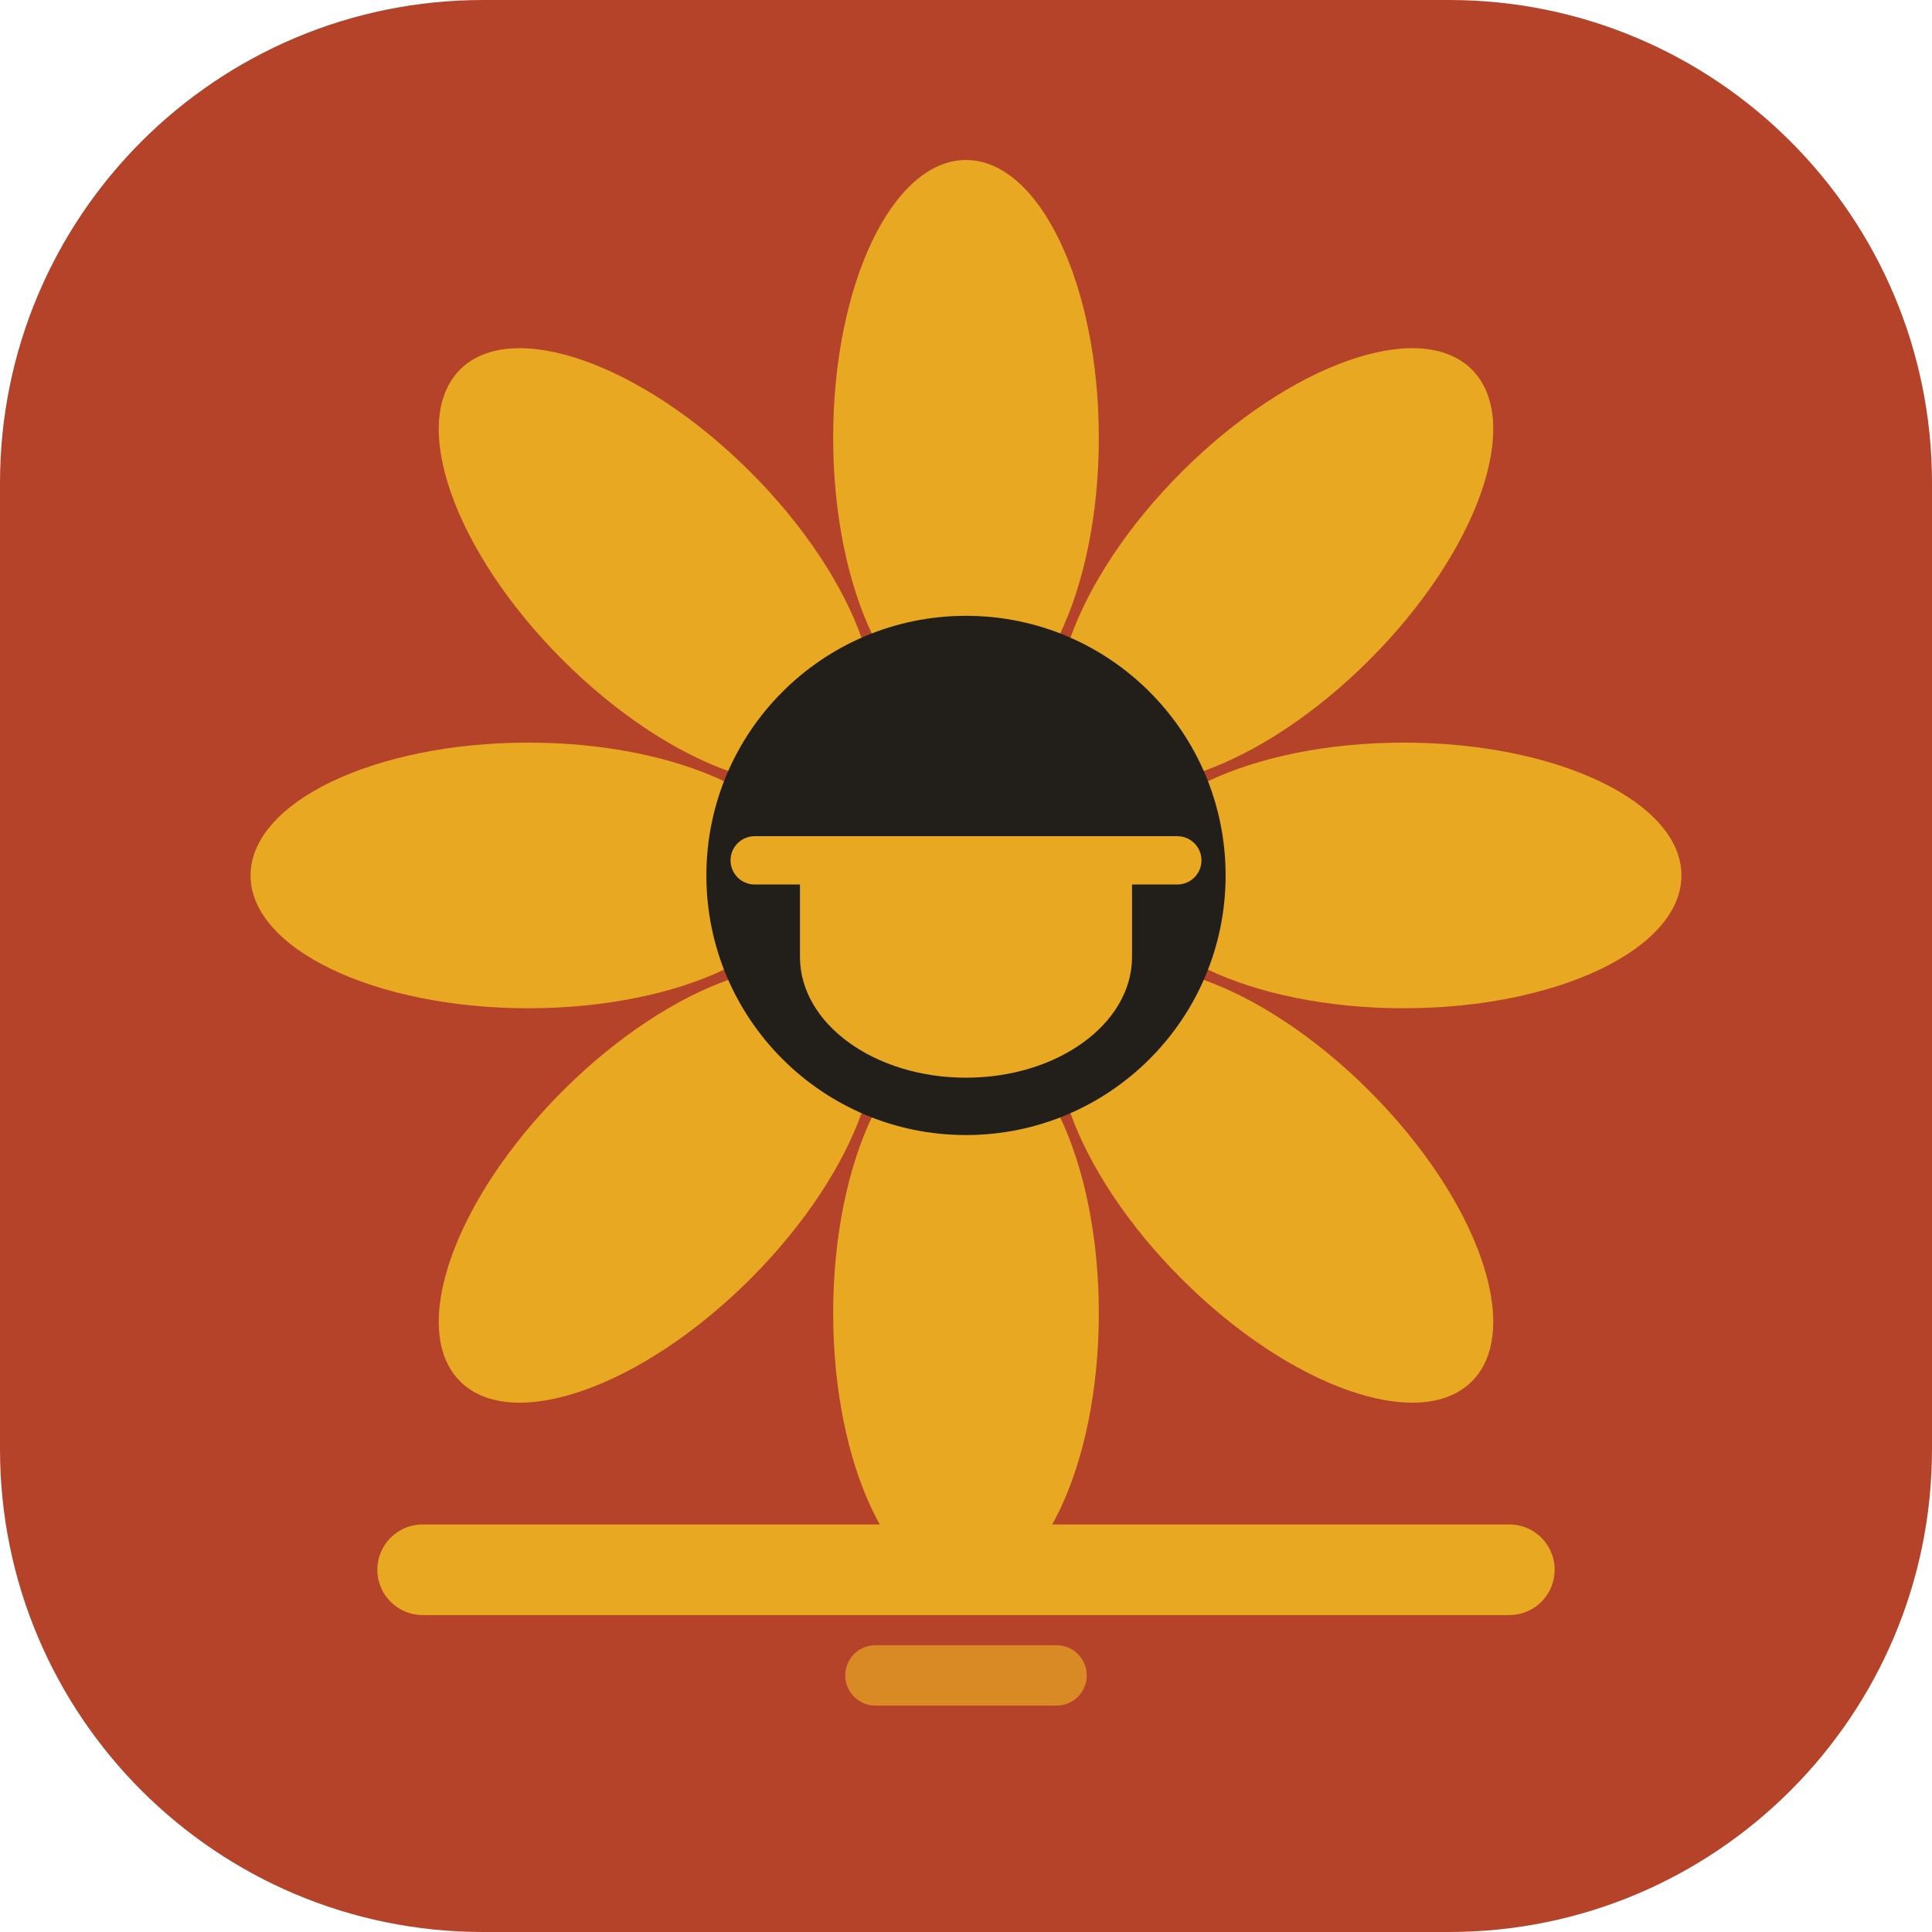
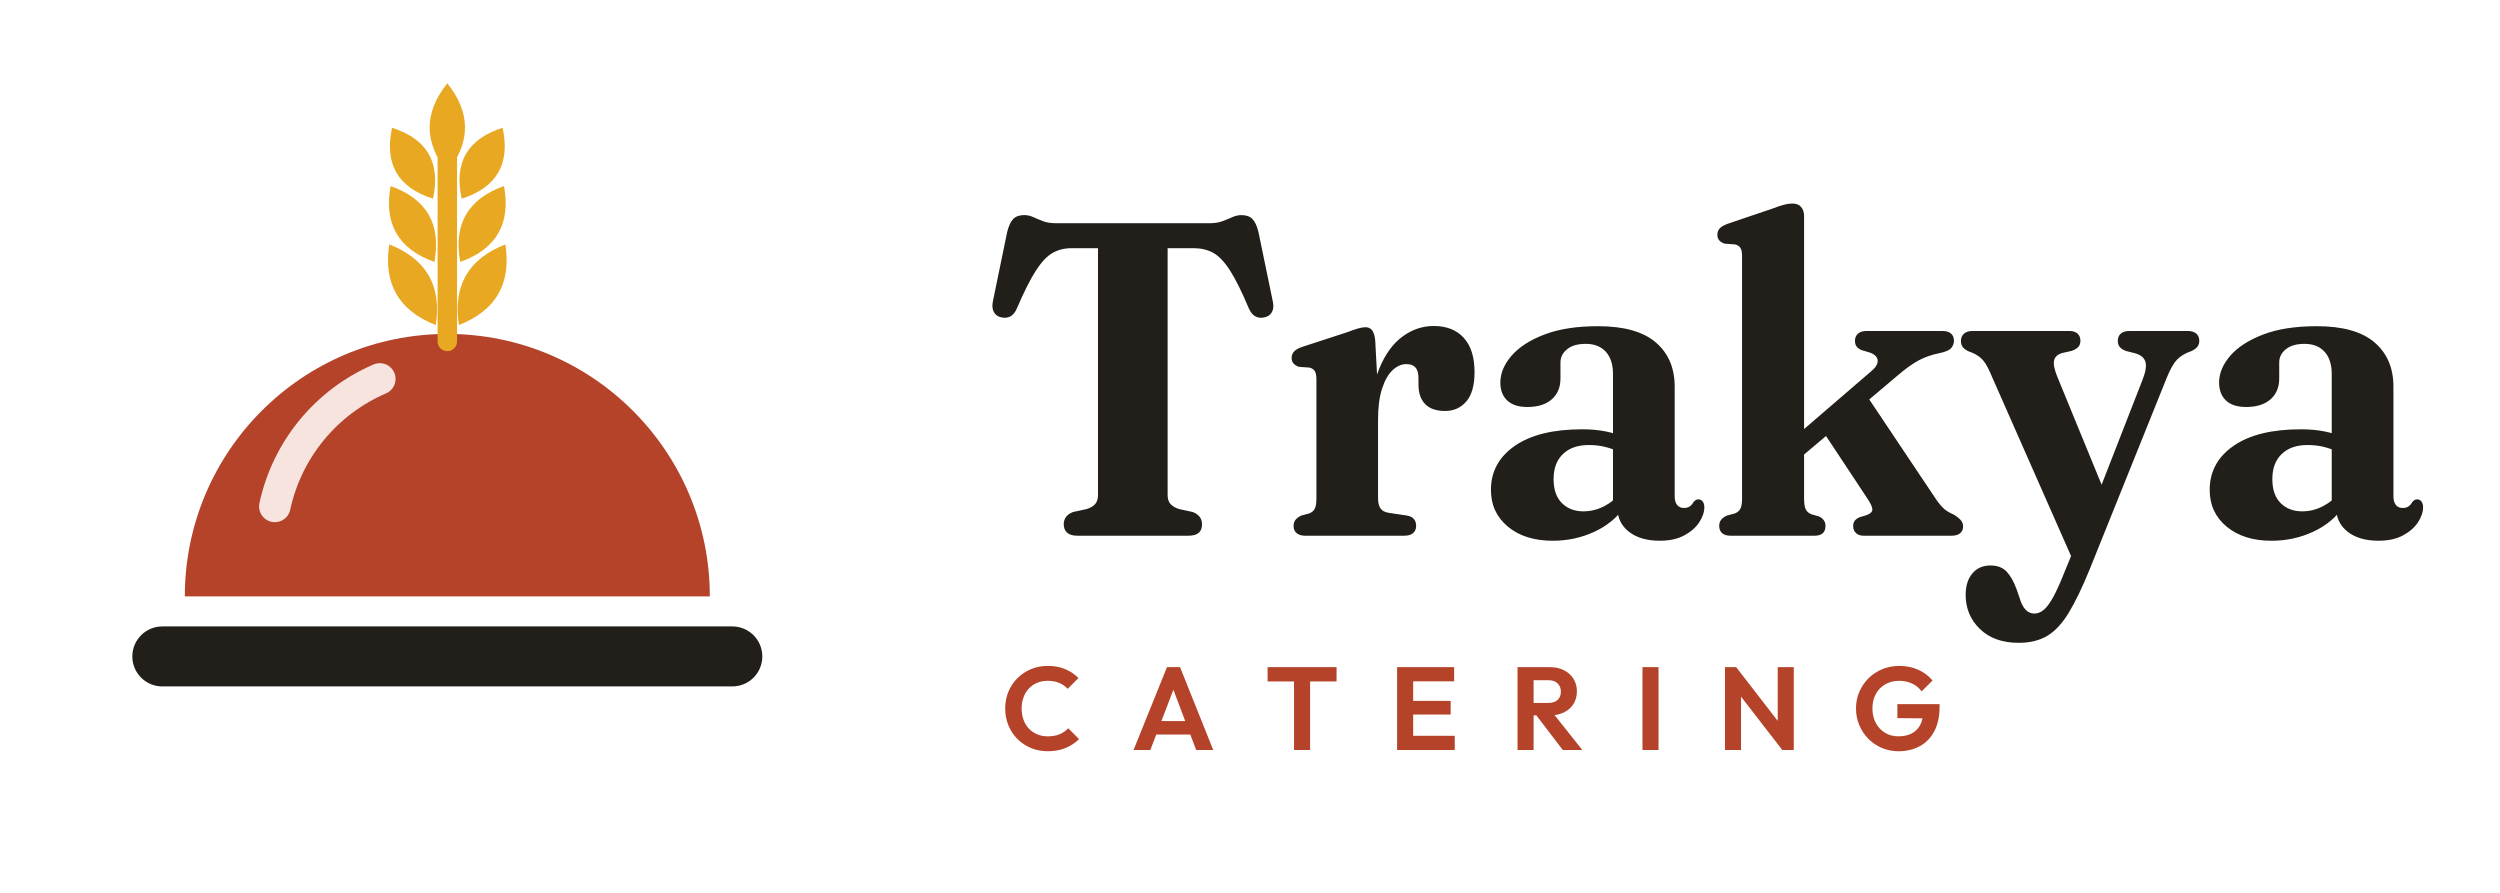
- <svg xmlns="http://www.w3.org/2000/svg" viewBox="0 0 64 64">
-   <rect width="64" height="64" rx="16" fill="#B4432A" />
-   <g fill="#E9A822" transform="translate(32 29)">
-     <ellipse rx="4.4" ry="9.2" cy="-14.5" />
-     <ellipse rx="4.4" ry="9.2" cy="-14.5" transform="rotate(45)" />
-     <ellipse rx="4.4" ry="9.2" cy="-14.5" transform="rotate(90)" />
-     <ellipse rx="4.4" ry="9.2" cy="-14.5" transform="rotate(135)" />
-     <ellipse rx="4.4" ry="9.2" cy="-14.5" transform="rotate(180)" />
-     <ellipse rx="4.4" ry="9.2" cy="-14.5" transform="rotate(225)" />
-     <ellipse rx="4.4" ry="9.2" cy="-14.5" transform="rotate(270)" />
-     <ellipse rx="4.4" ry="9.2" cy="-14.5" transform="rotate(315)" />
+ <svg xmlns="http://www.w3.org/2000/svg" viewBox="0 0 279.8 100" width="560" height="200" role="img" aria-label="Trakya Catering">
+   <g transform="translate(8 8.0) scale(0.84)">
+     <rect x="8" y="74" width="84" height="8" rx="4" fill="#221F1B" />
+     <path d="M15 70 A35 35 0 0 1 85 70 Z" fill="#B4432A" />
+     <path d="M27 58 A24 24 0 0 1 41 41" stroke="#F7E4DE" stroke-width="4.2" stroke-linecap="round" fill="none" />
+     <path d="M50 36 C50 27.36 50 16.12 50 9.64" stroke="#E9A822" stroke-width="2.592" stroke-linecap="round" fill="none" />
+     <path d="M0 -6.21 Q4.97 0 0 6.21 Q-4.97 0 0 -6.21 Z" transform="translate(45.36 28.44) rotate(-30)" fill="#E9A822" />
+     <path d="M0 -6.21 Q4.97 0 0 6.21 Q-4.97 0 0 -6.21 Z" transform="translate(54.64 28.44) rotate(30)" fill="#E9A822" />
+     <path d="M0 -5.84 Q4.97 0 0 5.84 Q-4.97 0 0 -5.84 Z" transform="translate(45.36 20.34) rotate(-30)" fill="#E9A822" />
+     <path d="M0 -5.84 Q4.97 0 0 5.84 Q-4.97 0 0 -5.84 Z" transform="translate(54.64 20.34) rotate(30)" fill="#E9A822" />
+     <path d="M0 -5.46 Q4.97 0 0 5.46 Q-4.97 0 0 -5.46 Z" transform="translate(45.36 12.24) rotate(-30)" fill="#E9A822" />
+     <path d="M0 -5.46 Q4.97 0 0 5.46 Q-4.97 0 0 -5.46 Z" transform="translate(54.64 12.24) rotate(30)" fill="#E9A822" />
+     <path d="M0 -5.90 Q4.72 0 0 5.90 Q-4.72 0 0 -5.90 Z" transform="translate(50.00 7.48) rotate(0)" fill="#E9A822" />
  </g>
-   <circle cx="32" cy="29" r="8.6" fill="#221F1B" />
-   <path d="M26.5 28.5h11v3.2a5.5 4 0 0 1-11 0z" fill="#E9A822" />
-   <path d="M25 28.5h14" stroke="#E9A822" stroke-width="1.6" stroke-linecap="round" />
-   <path d="M14 52h36" stroke="#E9A822" stroke-width="3" stroke-linecap="round" />
-   <path d="M29 55.5h6" stroke="#E9A822" stroke-width="2" stroke-linecap="round" opacity=".7" />
+   <g transform="translate(110.0 16.0)">
+     <path d="M8.172 9.0H25.37Q26.221 9.0 26.827 8.77Q27.433 8.54 27.932 8.317Q28.432 8.093 28.933 8.093Q29.754 8.093 30.177 8.531Q30.601 8.969 30.85 10L32.443 17.704Q32.625 18.457 32.36 18.945Q32.095 19.432 31.493 19.551Q30.937 19.667 30.505 19.438Q30.073 19.209 29.767 18.539Q28.581 15.712 27.643 14.265Q26.705 12.817 25.76 12.306Q24.814 11.796 23.591 11.796H20.674V39.435Q20.674 40.093 21.002 40.454Q21.331 40.815 21.951 41.011L23.489 41.347Q24.528 41.747 24.528 42.731Q24.528 44.0 23.013 44.0H10.553Q9.794 44.0 9.416 43.659Q9.038 43.319 9.038 42.726Q9.038 41.747 10.077 41.347L11.615 41.011Q12.243 40.815 12.56 40.454Q12.877 40.093 12.877 39.435V11.796H9.928Q8.731 11.796 7.795 12.325Q6.859 12.853 5.923 14.304Q4.987 15.754 3.79 18.539Q3.497 19.209 3.065 19.438Q2.632 19.667 2.066 19.551Q1.473 19.432 1.21 18.945Q0.947 18.457 1.112 17.704L2.701 9.995Q2.954 8.965 3.381 8.527Q3.808 8.089 4.618 8.089Q5.13 8.089 5.618 8.314Q6.106 8.538 6.712 8.769Q7.317 9.0 8.172 9.0ZM43.418 31.154Q43.418 27.606 44.396 25.24Q45.373 22.875 46.98 21.694Q48.586 20.512 50.47 20.512Q52.643 20.512 53.846 21.84Q55.049 23.168 55.049 25.675Q55.049 27.887 54.13 28.958Q53.211 30.03 51.751 30.03Q50.284 30.03 49.535 29.274Q48.786 28.518 48.771 27.152L48.764 26.268Q48.756 25.511 48.423 25.146Q48.089 24.78 47.407 24.78Q46.591 24.78 45.866 25.463Q45.142 26.146 44.692 27.523Q44.242 28.901 44.242 30.989ZM43.926 22.137 44.242 28.102V39.8Q44.242 40.536 44.51 40.933Q44.777 41.33 45.413 41.433L47.433 41.736Q47.995 41.821 48.252 42.124Q48.508 42.428 48.508 42.898Q48.508 43.409 48.171 43.704Q47.834 44.0 47.195 44.0H36.073Q35.452 44.0 35.115 43.705Q34.778 43.41 34.778 42.901Q34.778 42.497 34.994 42.223Q35.21 41.949 35.63 41.746L36.515 41.511Q36.94 41.354 37.139 41.003Q37.338 40.651 37.338 39.867V26.497Q37.338 25.837 37.151 25.555Q36.963 25.274 36.569 25.169L35.36 25.082Q34.964 24.937 34.764 24.697Q34.563 24.457 34.563 24.09Q34.563 23.67 34.828 23.377Q35.092 23.084 35.709 22.864L40.728 21.227Q41.542 20.921 42.023 20.784Q42.504 20.648 42.824 20.648Q43.307 20.648 43.573 20.984Q43.84 21.319 43.926 22.137ZM71.06 40.911V40.342L70.553 40.237V25.886Q70.553 24.273 69.748 23.393Q68.943 22.512 67.502 22.512Q66.153 22.512 65.413 23.115Q64.673 23.718 64.673 24.592V26.378Q64.673 27.877 63.693 28.73Q62.713 29.583 60.967 29.583Q59.483 29.583 58.711 28.856Q57.939 28.129 57.939 26.837Q57.939 25.304 59.181 23.856Q60.422 22.408 62.862 21.47Q65.302 20.533 68.883 20.533Q73.213 20.533 75.339 22.343Q77.465 24.153 77.465 27.312V39.58Q77.465 40.198 77.73 40.546Q77.995 40.893 78.504 40.893Q78.909 40.893 79.166 40.707Q79.422 40.522 79.576 40.225Q79.686 40.1 79.81 40.014Q79.933 39.928 80.102 39.928Q80.433 39.928 80.609 40.174Q80.785 40.42 80.785 40.811Q80.785 41.627 80.215 42.496Q79.645 43.366 78.536 43.964Q77.427 44.563 75.797 44.563Q73.633 44.563 72.347 43.562Q71.06 42.561 71.06 40.911ZM56.885 38.868Q56.885 35.788 59.559 33.935Q62.232 32.081 67.1 32.081Q68.548 32.081 69.727 32.317Q70.906 32.554 71.767 32.95L71.234 34.6Q70.442 34.239 69.625 34.041Q68.808 33.843 67.831 33.843Q66.001 33.843 64.951 34.851Q63.902 35.859 63.902 37.653Q63.902 39.419 64.831 40.345Q65.76 41.27 67.232 41.27Q68.455 41.27 69.557 40.704Q70.659 40.139 71.391 39.172L71.899 40.702Q70.65 42.548 68.473 43.556Q66.296 44.565 63.812 44.565Q60.695 44.565 58.79 42.989Q56.885 41.413 56.885 38.868ZM83.709 44.0Q83.098 44.0 82.774 43.708Q82.45 43.416 82.45 42.903Q82.45 42.499 82.662 42.223Q82.875 41.947 83.301 41.748L84.187 41.511Q84.612 41.351 84.811 40.997Q85.01 40.644 85.01 39.844V12.689Q85.01 12.032 84.821 11.756Q84.632 11.481 84.237 11.375L83.047 11.289Q82.64 11.144 82.441 10.904Q82.243 10.664 82.243 10.293Q82.243 9.87 82.503 9.584Q82.764 9.299 83.381 9.07L88.393 7.369Q89.2 7.066 89.697 6.932Q90.194 6.797 90.653 6.797Q91.284 6.797 91.62 7.18Q91.957 7.564 91.957 8.183V39.838Q91.957 40.678 92.146 41.05Q92.334 41.422 92.764 41.591L93.647 41.85Q94.356 42.209 94.356 42.886Q94.356 44.0 93.138 44.0ZM89.997 33.738 99.545 25.521Q100.29 24.873 100.19 24.302Q100.091 23.73 99.23 23.457L98.39 23.214Q97.981 23.029 97.819 22.779Q97.656 22.53 97.656 22.18Q97.656 21.65 98.005 21.359Q98.354 21.069 98.96 21.069H107.46Q108.067 21.069 108.406 21.355Q108.744 21.641 108.744 22.158Q108.744 22.635 108.423 22.995Q108.103 23.355 107.082 23.56Q105.847 23.81 104.828 24.344Q103.81 24.878 102.444 26.047L90.774 35.907ZM98.447 27.525 106.767 39.962Q107.276 40.691 107.68 41.026Q108.084 41.362 108.707 41.627Q109.253 41.956 109.511 42.263Q109.769 42.57 109.769 42.969Q109.769 43.449 109.432 43.724Q109.096 44.0 108.5 44.0H98.615Q98.094 44.0 97.774 43.707Q97.454 43.415 97.454 42.907Q97.454 42.576 97.612 42.347Q97.769 42.119 98.142 41.941L98.943 41.697Q99.625 41.452 99.605 41.036Q99.585 40.62 98.988 39.746L93.652 31.677ZM126.056 40.18 122.334 47.357 112.789 25.714Q112.308 24.596 111.776 24.116Q111.244 23.636 110.362 23.342Q109.904 23.116 109.714 22.852Q109.524 22.588 109.524 22.208Q109.524 21.665 109.87 21.367Q110.215 21.069 110.799 21.069H121.656Q122.247 21.069 122.577 21.356Q122.907 21.642 122.907 22.173Q122.907 22.595 122.667 22.859Q122.426 23.123 121.928 23.298L120.916 23.528Q120.095 23.747 119.957 24.369Q119.819 24.992 120.332 26.228ZM121.044 48.267 122.702 44.218 123.765 42.175 129.882 26.491Q130.39 25.194 130.184 24.516Q129.978 23.838 129.045 23.571L128.04 23.317Q127.547 23.145 127.32 22.872Q127.093 22.6 127.093 22.175Q127.093 21.647 127.437 21.358Q127.781 21.069 128.373 21.069H134.933Q135.536 21.069 135.877 21.358Q136.218 21.647 136.218 22.175Q136.218 22.524 136.038 22.793Q135.858 23.063 135.372 23.308Q134.327 23.66 133.745 24.26Q133.164 24.86 132.589 26.279L123.95 47.749Q122.694 50.832 121.592 52.64Q120.489 54.447 119.183 55.222Q117.878 55.996 115.992 55.996Q113.248 55.996 111.651 54.449Q110.054 52.901 110.054 50.628Q110.054 49.104 110.81 48.218Q111.565 47.332 112.833 47.332Q113.986 47.332 114.633 48.011Q115.28 48.69 115.753 49.986L116.1 50.988Q116.332 51.819 116.749 52.268Q117.165 52.718 117.747 52.718Q118.305 52.718 118.804 52.299Q119.302 51.88 119.845 50.902Q120.387 49.923 121.044 48.267ZM151.56 40.911V40.342L151.053 40.237V25.886Q151.053 24.273 150.248 23.393Q149.443 22.512 148.002 22.512Q146.653 22.512 145.913 23.115Q145.173 23.718 145.173 24.592V26.378Q145.173 27.877 144.193 28.73Q143.213 29.583 141.467 29.583Q139.983 29.583 139.211 28.856Q138.439 28.129 138.439 26.837Q138.439 25.304 139.681 23.856Q140.922 22.408 143.362 21.47Q145.802 20.533 149.383 20.533Q153.713 20.533 155.839 22.343Q157.965 24.153 157.965 27.312V39.58Q157.965 40.198 158.23 40.546Q158.495 40.893 159.004 40.893Q159.409 40.893 159.666 40.707Q159.922 40.522 160.076 40.225Q160.186 40.1 160.31 40.014Q160.433 39.928 160.602 39.928Q160.933 39.928 161.109 40.174Q161.285 40.42 161.285 40.811Q161.285 41.627 160.715 42.496Q160.145 43.366 159.036 43.964Q157.927 44.563 156.297 44.563Q154.133 44.563 152.847 43.562Q151.56 42.561 151.56 40.911ZM137.385 38.868Q137.385 35.788 140.059 33.935Q142.732 32.081 147.6 32.081Q149.048 32.081 150.227 32.317Q151.406 32.554 152.267 32.95L151.734 34.6Q150.942 34.239 150.125 34.041Q149.308 33.843 148.331 33.843Q146.501 33.843 145.451 34.851Q144.402 35.859 144.402 37.653Q144.402 39.419 145.331 40.345Q146.26 41.27 147.732 41.27Q148.955 41.27 150.057 40.704Q151.159 40.139 151.891 39.172L152.399 40.702Q151.15 42.548 148.973 43.556Q146.796 44.565 144.312 44.565Q141.195 44.565 139.29 42.989Q137.385 41.413 137.385 38.868Z" fill="#221F1B" />
+     <path d="M7.257 68.139Q6.234 68.139 5.363 67.776Q4.492 67.413 3.841 66.758Q3.191 66.103 2.837 65.231Q2.482 64.36 2.482 63.357Q2.482 62.35 2.837 61.481Q3.191 60.611 3.84 59.965Q4.488 59.318 5.358 58.95Q6.227 58.582 7.25 58.582Q8.366 58.582 9.207 58.945Q10.049 59.308 10.692 59.935L9.481 61.149Q9.095 60.727 8.541 60.489Q7.986 60.252 7.25 60.252Q6.604 60.252 6.067 60.473Q5.531 60.694 5.14 61.108Q4.749 61.522 4.536 62.095Q4.323 62.667 4.323 63.357Q4.323 64.05 4.536 64.622Q4.749 65.195 5.14 65.609Q5.531 66.023 6.067 66.246Q6.604 66.469 7.25 66.469Q8.032 66.469 8.59 66.23Q9.148 65.99 9.54 65.565L10.755 66.779Q10.105 67.416 9.244 67.777Q8.382 68.139 7.257 68.139ZM16.857 68.0 20.602 58.72H22.067L25.783 68.0H23.869L20.995 60.39H21.648L18.738 68.0ZM18.843 66.267V64.763H23.829V66.267ZM34.832 68.0V58.918H36.63V68.0ZM31.872 60.321V58.72H39.594V60.321ZM46.375 68.0V58.72H48.174V68.0ZM47.692 68.0V66.413H52.833V68.0ZM47.692 64.03V62.496H52.374V64.03ZM47.692 60.308V58.72H52.764V60.308ZM61.182 64.123V62.727H63.334Q63.994 62.727 64.357 62.388Q64.72 62.05 64.72 61.456Q64.72 60.912 64.362 60.549Q64.004 60.186 63.344 60.186H61.182V58.72H63.499Q64.396 58.72 65.076 59.072Q65.756 59.423 66.134 60.032Q66.512 60.641 66.512 61.426Q66.512 62.242 66.132 62.845Q65.753 63.449 65.066 63.786Q64.38 64.123 63.466 64.123ZM59.865 68.0V58.72H61.664V68.0ZM64.934 68.0 61.869 63.987 63.522 63.472 67.119 68.0ZM73.858 68.0V58.72H75.656V68.0ZM83.097 68.0V58.72H84.351L84.896 60.522V68.0ZM89.516 68.0 84.005 60.872 84.351 58.72 89.862 65.848ZM89.516 68.0 89.004 66.261V58.72H90.803V68.0ZM102.525 68.139Q101.538 68.139 100.672 67.771Q99.805 67.403 99.157 66.748Q98.508 66.093 98.141 65.223Q97.773 64.353 97.773 63.35Q97.773 62.344 98.145 61.479Q98.518 60.615 99.178 59.961Q99.838 59.308 100.724 58.945Q101.61 58.582 102.633 58.582Q103.782 58.582 104.744 59.011Q105.706 59.44 106.343 60.215L105.125 61.433Q104.696 60.855 104.049 60.554Q103.402 60.252 102.624 60.252Q101.736 60.252 101.054 60.641Q100.373 61.03 99.992 61.727Q99.611 62.423 99.611 63.347Q99.611 64.271 99.99 64.974Q100.37 65.677 101.023 66.073Q101.676 66.469 102.515 66.469Q103.386 66.469 104.008 66.147Q104.63 65.825 104.962 65.197Q105.293 64.568 105.293 63.66L106.458 64.462L102.406 64.429V62.862H107.135V63.119Q107.135 64.779 106.541 65.898Q105.947 67.017 104.909 67.578Q103.871 68.139 102.525 68.139Z" fill="#B4432A" />
+   </g>
</svg>
